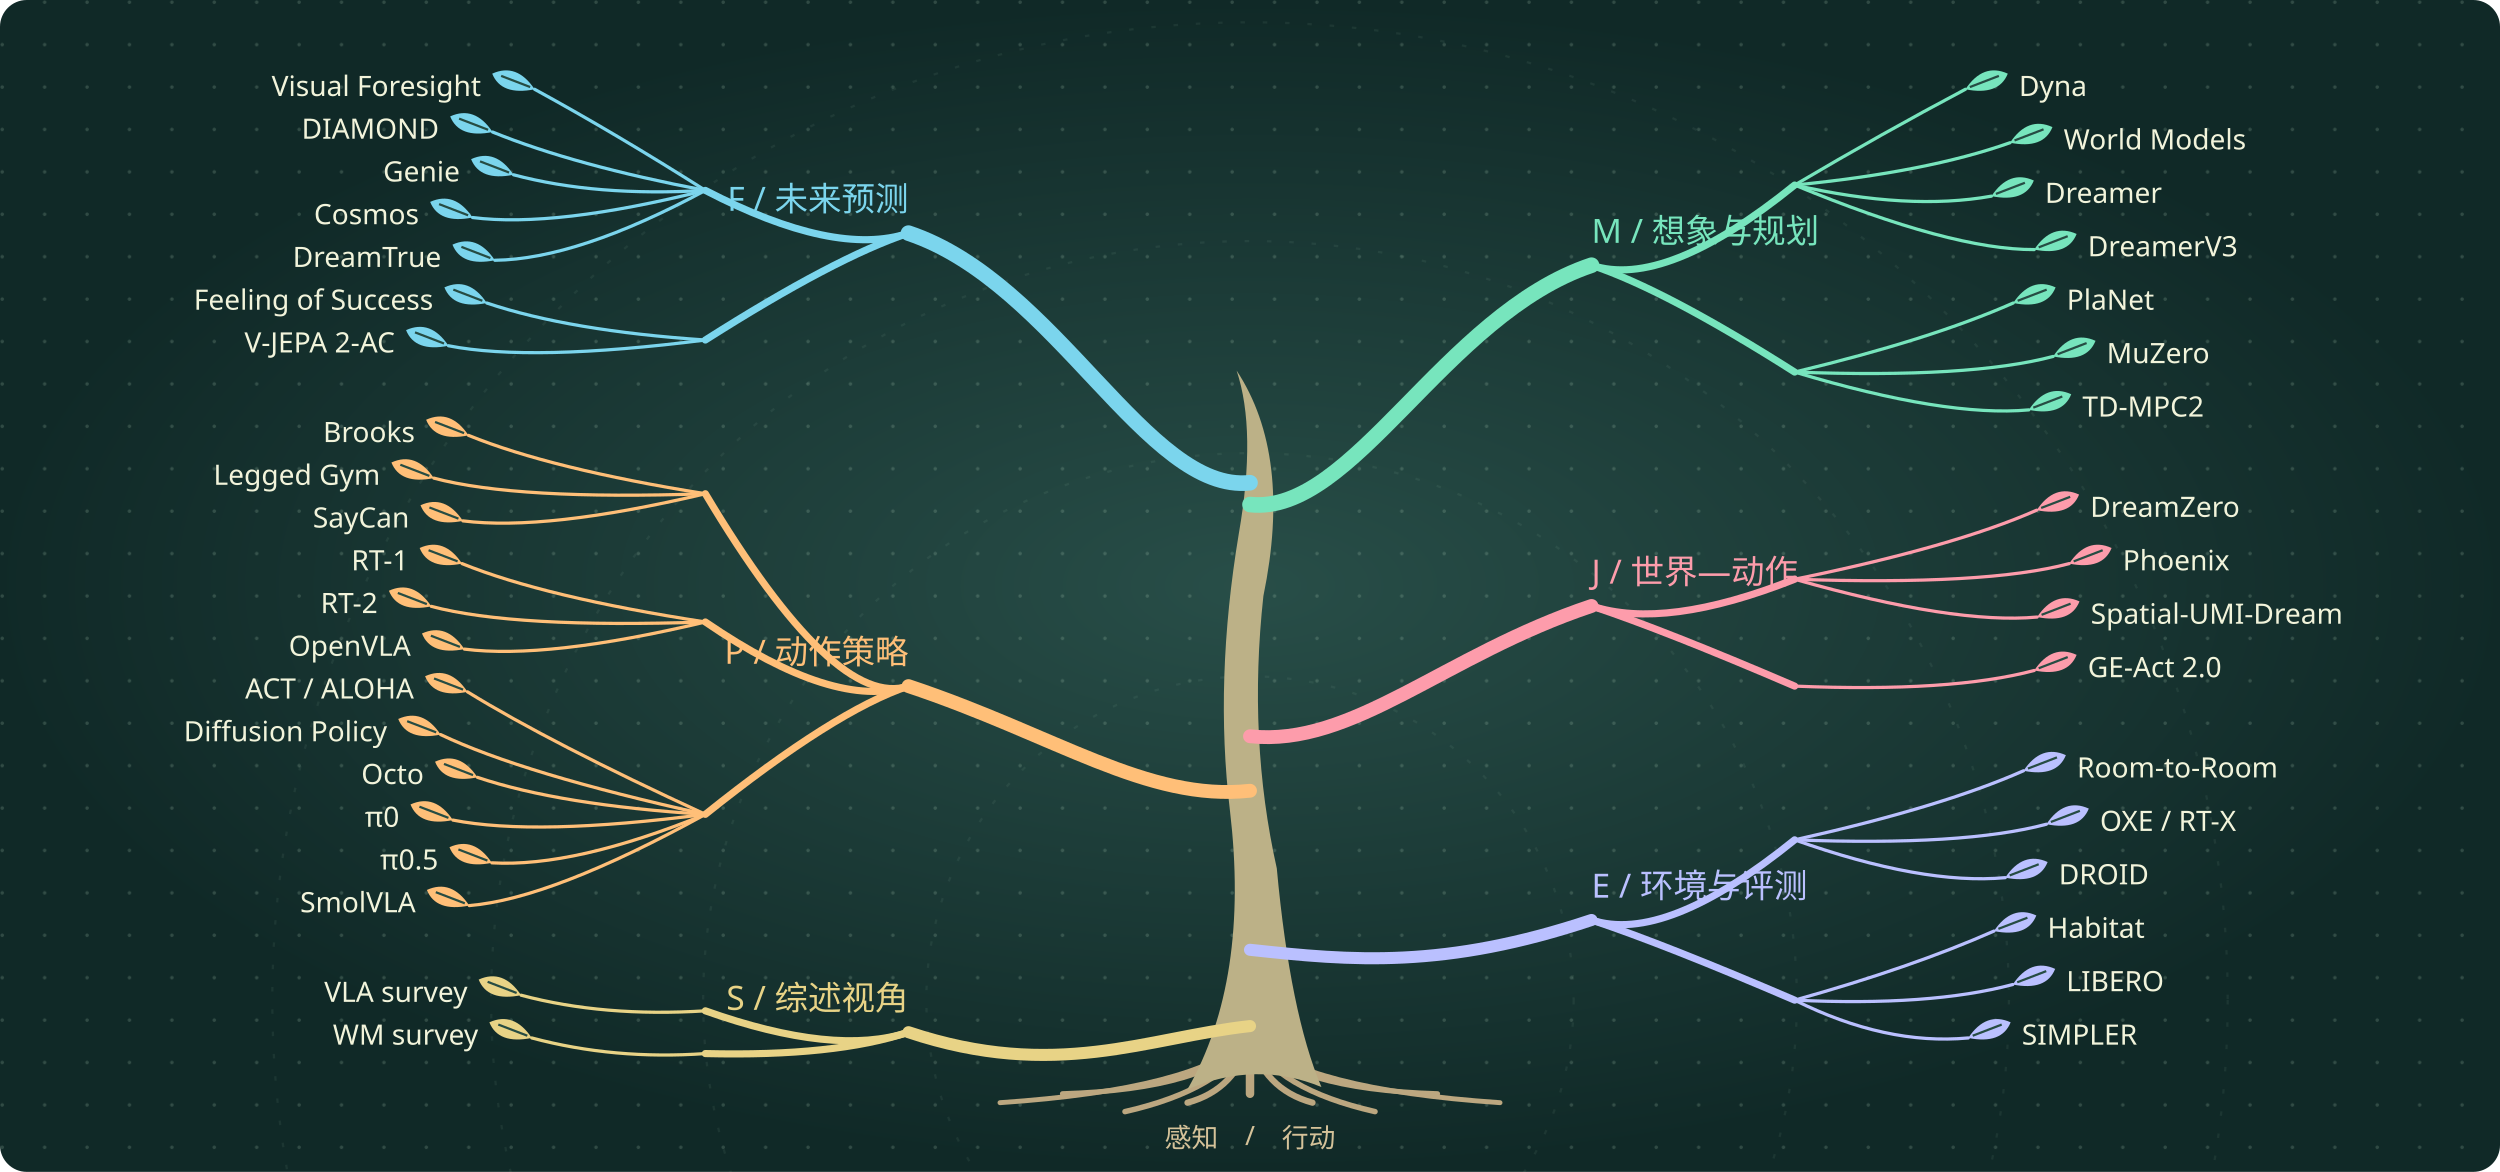
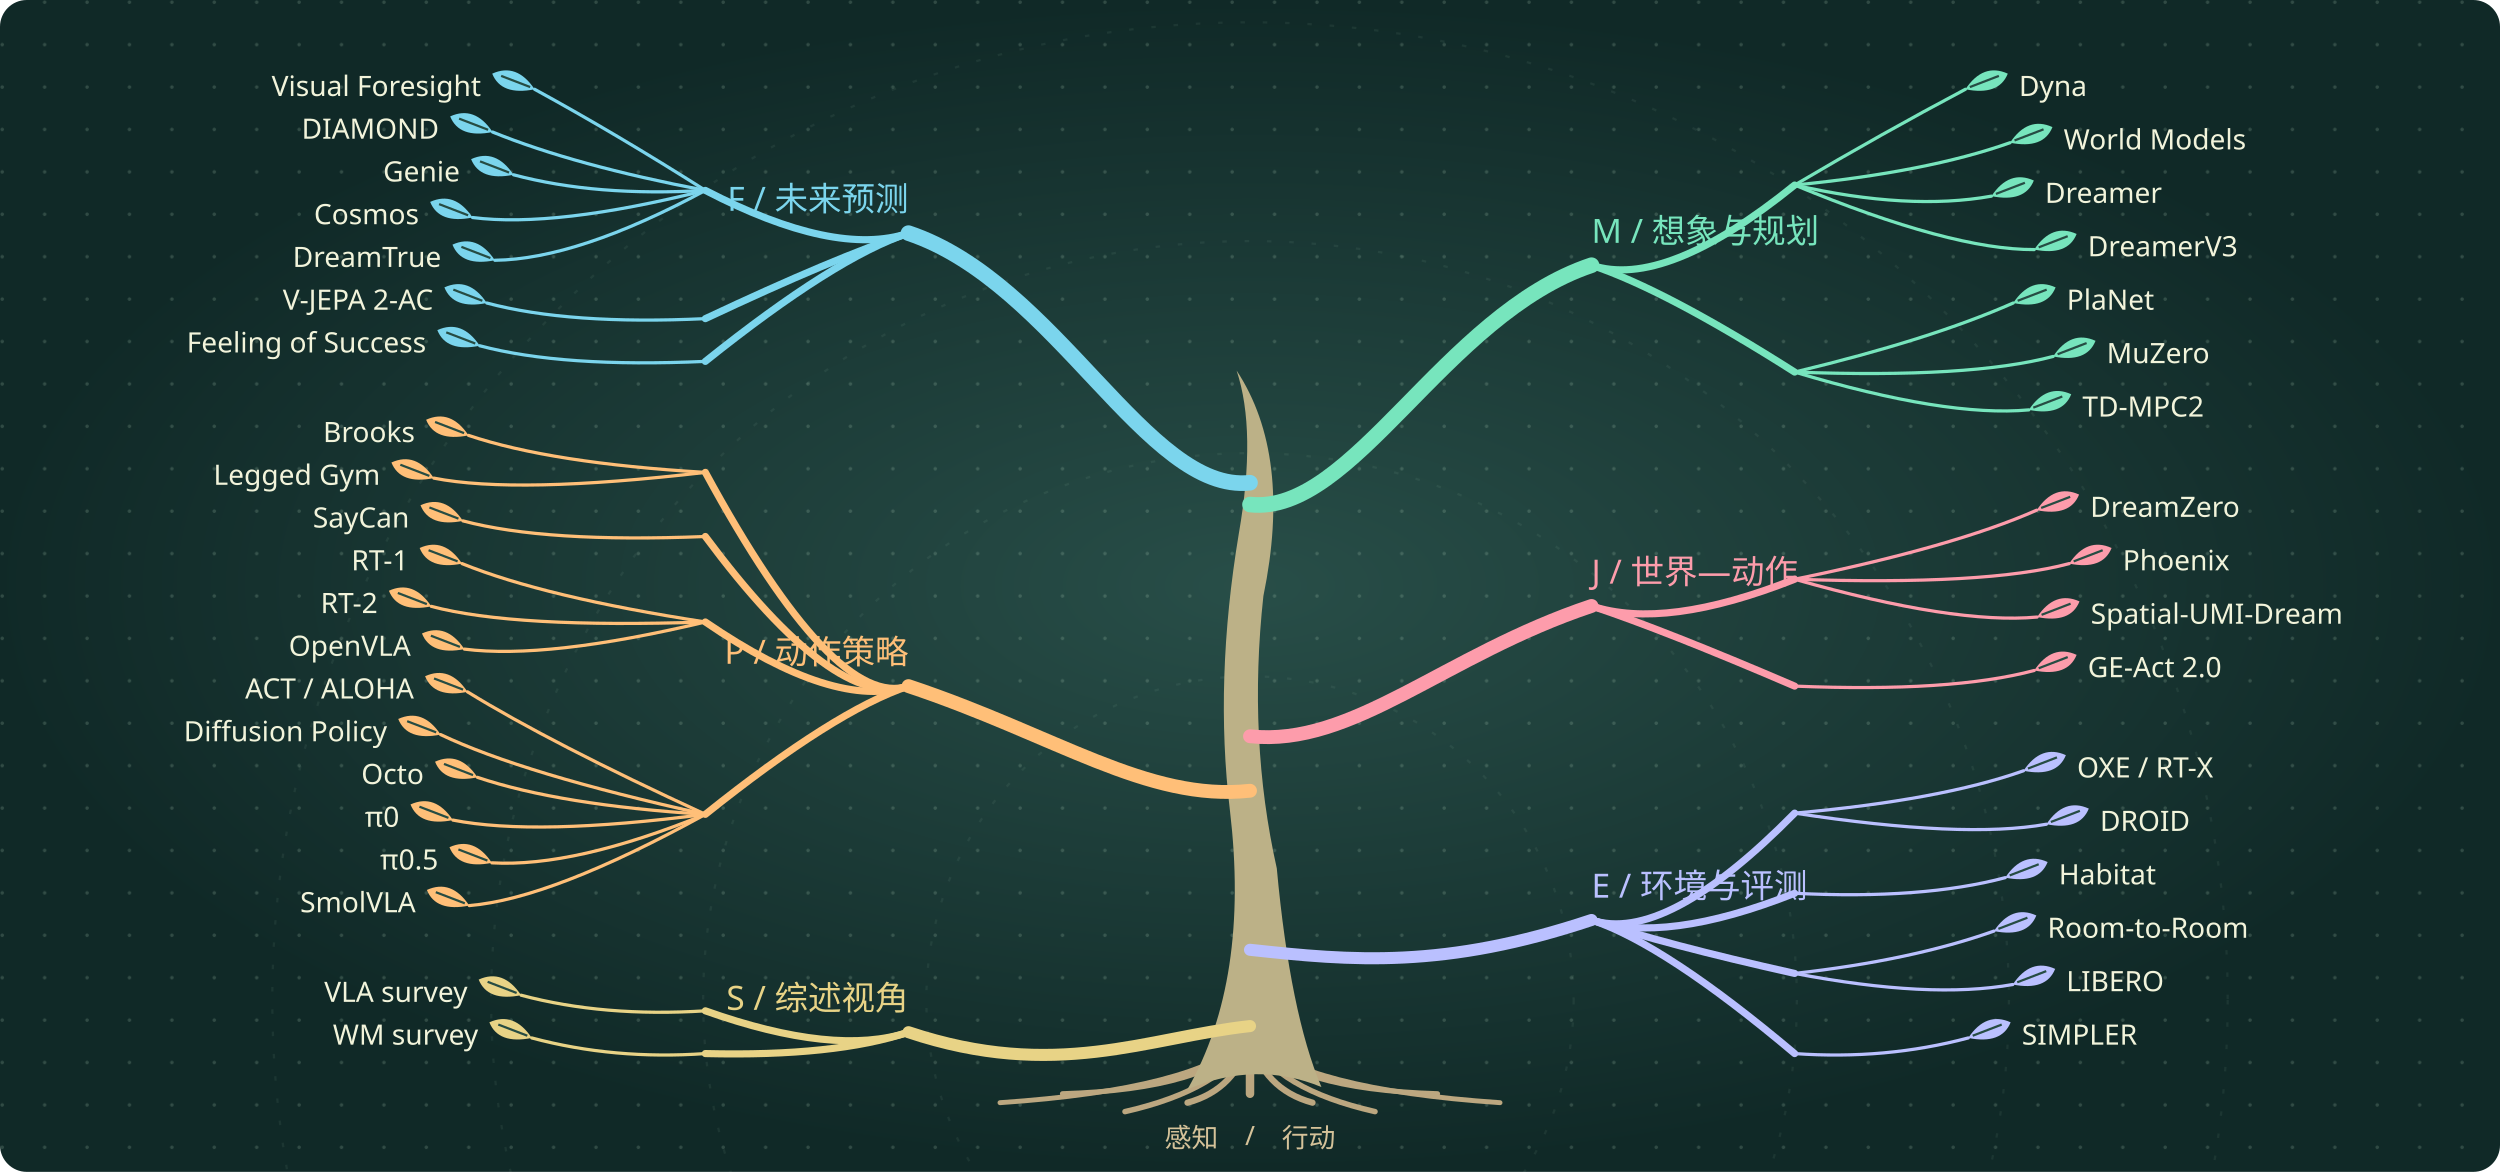
<svg xmlns="http://www.w3.org/2000/svg" class="atlas-plate" data-plate="canopy" width="1120" height="525" viewBox="0 0 1120 525" role="group" aria-label="方法家族生长树" font-family="system-ui,sans-serif">
  <defs>
    <radialGradient id="fog-canopy">
      <stop stop-color="#284e48" />
      <stop offset="1" stop-color="#102927" />
    </radialGradient>
    <pattern id="dots-canopy" width="19" height="19" patternUnits="userSpaceOnUse">
      <circle cx="1" cy="1" r=".8" fill="#bbd9c1" opacity=".19" />
    </pattern>
  </defs>
  <rect width="1120" height="525" rx="12" fill="url(#fog-canopy)" />
  <rect width="1120" height="525" rx="12" fill="url(#dots-canopy)" />
  <circle cx="560" cy="448" r="145" fill="none" stroke="#adcbb0" stroke-opacity=".08" stroke-dasharray="2 8" />
  <circle cx="560" cy="448" r="245" fill="none" stroke="#adcbb0" stroke-opacity=".08" stroke-dasharray="2 8" />
  <circle cx="560" cy="448" r="340" fill="none" stroke="#adcbb0" stroke-opacity=".08" stroke-dasharray="2 8" />
  <circle cx="560" cy="448" r="438" fill="none" stroke="#adcbb0" stroke-opacity=".08" stroke-dasharray="2 8" />
  <path d="M560 465 Q536 488 448 494" fill="none" stroke="#bca780" stroke-width="2.2" stroke-linecap="round" />
  <path d="M560 465 Q542 488 476 490" fill="none" stroke="#bca780" stroke-width="2.3" stroke-linecap="round" />
  <path d="M560 465 Q548 488 504 498" fill="none" stroke="#bca780" stroke-width="2.467" stroke-linecap="round" />
  <path d="M560 465 Q554 488 532 494" fill="none" stroke="#bca780" stroke-width="2.8" stroke-linecap="round" />
  <path d="M560 465 Q560 488 560 490" fill="none" stroke="#bca780" stroke-width="3.8" stroke-linecap="round" />
  <path d="M560 465 Q566 488 588 494" fill="none" stroke="#bca780" stroke-width="2.8" stroke-linecap="round" />
  <path d="M560 465 Q572 488 616 498" fill="none" stroke="#bca780" stroke-width="2.467" stroke-linecap="round" />
  <path d="M560 465 Q578 488 644 490" fill="none" stroke="#bca780" stroke-width="2.3" stroke-linecap="round" />
  <path d="M560 465 Q584 488 672 494" fill="none" stroke="#bca780" stroke-width="2.2" stroke-linecap="round" />
  <path d="M532 488Q560 439 551 363Q544 305 555 239Q563 193 554 166Q579 204 566 267Q559 331 572 389Q578 454 592 487Q563 475 532 488Z" fill="#bcb187" />
  <path d="M560 216.266 C514 221.266 473 126.45 407 104.45" fill="none" stroke="#7bd5ed" stroke-width="7" stroke-linecap="round" data-born="2016" data-f="F" class="wood" pathLength="1" />
  <path d="M407 104.45 Q374 115.45 316 85.3" fill="none" stroke="#7bd5ed" stroke-width="3.2" stroke-linecap="round" data-born="2016" data-f="F" class="wood" pathLength="1" />
  <path d="M316 85.3 Q276.512 60.231 239.512 40" fill="none" stroke="#7bd5ed" stroke-width="1.45" stroke-linecap="round" data-born="2016" data-f="F" class="wood" pathLength="1" />
  <path d="M316 85.3 Q257.677 74.21 220.677 59.15" fill="none" stroke="#7bd5ed" stroke-width="1.45" stroke-linecap="round" data-born="2024" data-f="F" class="wood" pathLength="1" />
  <path d="M316 85.3 Q267.055 88.19 230.055 78.3" fill="none" stroke="#7bd5ed" stroke-width="1.45" stroke-linecap="round" data-born="2024" data-f="F" class="wood" pathLength="1" />
  <path d="M316 85.3 Q248.71 102.169 211.71 97.45" fill="none" stroke="#7bd5ed" stroke-width="1.45" stroke-linecap="round" data-born="2025" data-f="F" class="wood" pathLength="1" />
  <path d="M316 85.3 Q258.703 116.149 221.703 116.6" fill="none" stroke="#7bd5ed" stroke-width="1.45" stroke-linecap="round" data-born="2026" data-f="F" class="wood" pathLength="1" />
-   <path d="M407 104.45 Q374 115.45 316 152.325" fill="none" stroke="#7bd5ed" stroke-width="3.2" stroke-linecap="round" data-born="2017" data-f="F" class="wood" pathLength="1" />
-   <path d="M316 152.325 Q255.089 148.225 218.089 135.75" fill="none" stroke="#7bd5ed" stroke-width="1.45" stroke-linecap="round" data-born="2017" data-f="F" class="wood" pathLength="1" />
-   <path d="M316 152.325 Q237.919 162.205 200.919 154.9" fill="none" stroke="#7bd5ed" stroke-width="1.45" stroke-linecap="round" data-born="2025" data-f="F" class="wood" pathLength="1" />
+   <path d="M407 104.45 Q374 115.45 316 142.75" fill="none" stroke="#7bd5ed" stroke-width="3.2" stroke-linecap="round" data-born="2025" data-f="F" class="wood" pathLength="1" />
+   <path d="M316 142.75 Q255.089 145.64 218.089 135.75" fill="none" stroke="#7bd5ed" stroke-width="1.45" stroke-linecap="round" data-born="2025" data-f="F" class="wood" pathLength="1" />
+   <path d="M407 104.45 Q374 115.45 316 161.9" fill="none" stroke="#7bd5ed" stroke-width="3.2" stroke-linecap="round" data-born="2017" data-f="F" class="wood" pathLength="1" />
+   <path d="M316 161.9 Q251.919 164.79 214.919 154.9" fill="none" stroke="#7bd5ed" stroke-width="1.45" stroke-linecap="round" data-born="2017" data-f="F" class="wood" pathLength="1" />
  <path d="M560 354.255 C514 359.255 473 329.375 407 307.375" fill="none" stroke="#ffbf78" stroke-width="6.2" stroke-linecap="round" data-born="1991" data-f="P" class="wood" pathLength="1" />
-   <path d="M407 307.375 Q374 318.375 316 221.2" fill="none" stroke="#ffbf78" stroke-width="3.2" stroke-linecap="round" data-born="1991" data-f="P" class="wood" pathLength="1" />
-   <path d="M316 221.2 Q246.899 210.111 209.899 195.05" fill="none" stroke="#ffbf78" stroke-width="1.45" stroke-linecap="round" data-born="1991" data-f="P" class="wood" pathLength="1" />
-   <path d="M316 221.2 Q231.351 224.09 194.351 214.2" fill="none" stroke="#ffbf78" stroke-width="1.45" stroke-linecap="round" data-born="2021" data-f="P" class="wood" pathLength="1" />
-   <path d="M316 221.2 Q244.382 238.07 207.382 233.35" fill="none" stroke="#ffbf78" stroke-width="1.45" stroke-linecap="round" data-born="2022" data-f="P" class="wood" pathLength="1" />
+   <path d="M407 307.375 Q374 318.375 316 211.625" fill="none" stroke="#ffbf78" stroke-width="3.2" stroke-linecap="round" data-born="1991" data-f="P" class="wood" pathLength="1" />
+   <path d="M316 211.625 Q246.899 207.525 209.899 195.05" fill="none" stroke="#ffbf78" stroke-width="1.45" stroke-linecap="round" data-born="1991" data-f="P" class="wood" pathLength="1" />
+   <path d="M316 211.625 Q231.351 221.505 194.351 214.2" fill="none" stroke="#ffbf78" stroke-width="1.45" stroke-linecap="round" data-born="2021" data-f="P" class="wood" pathLength="1" />
+   <path d="M407 307.375 Q374 318.375 316 240.35" fill="none" stroke="#ffbf78" stroke-width="3.2" stroke-linecap="round" data-born="2022" data-f="P" class="wood" pathLength="1" />
+   <path d="M316 240.35 Q244.382 243.24 207.382 233.35" fill="none" stroke="#ffbf78" stroke-width="1.45" stroke-linecap="round" data-born="2022" data-f="P" class="wood" pathLength="1" />
  <path d="M407 307.375 Q374 318.375 316 278.65" fill="none" stroke="#ffbf78" stroke-width="3.2" stroke-linecap="round" data-born="2022" data-f="P" class="wood" pathLength="1" />
  <path d="M316 278.65 Q244.005 267.561 207.005 252.5" fill="none" stroke="#ffbf78" stroke-width="1.45" stroke-linecap="round" data-born="2022" data-f="P" class="wood" pathLength="1" />
  <path d="M316 278.65 Q230.226 281.54 193.226 271.65" fill="none" stroke="#ffbf78" stroke-width="1.45" stroke-linecap="round" data-born="2023" data-f="P" class="wood" pathLength="1" />
  <path d="M316 278.65 Q245.041 295.519 208.041 290.8" fill="none" stroke="#ffbf78" stroke-width="1.45" stroke-linecap="round" data-born="2024" data-f="P" class="wood" pathLength="1" />
  <path d="M407 307.375 Q374 318.375 316 364.825" fill="none" stroke="#ffbf78" stroke-width="3.2" stroke-linecap="round" data-born="2023" data-f="P" class="wood" pathLength="1" />
  <path d="M316 364.825 Q246.44 332.766 209.44 309.95" fill="none" stroke="#ffbf78" stroke-width="1.45" stroke-linecap="round" data-born="2023" data-f="P" class="wood" pathLength="1" />
  <path d="M316 364.825 Q234.402 346.746 197.402 329.1" fill="none" stroke="#ffbf78" stroke-width="1.45" stroke-linecap="round" data-born="2023" data-f="P" class="wood" pathLength="1" />
  <path d="M316 364.825 Q250.901 360.725 213.901 348.25" fill="none" stroke="#ffbf78" stroke-width="1.45" stroke-linecap="round" data-born="2024" data-f="P" class="wood" pathLength="1" />
  <path d="M316 364.825 Q239.902 374.705 202.902 367.4" fill="none" stroke="#ffbf78" stroke-width="1.45" stroke-linecap="round" data-born="2024" data-f="P" class="wood" pathLength="1" />
  <path d="M316 364.825 Q257.362 388.684 220.362 386.55" fill="none" stroke="#ffbf78" stroke-width="1.45" stroke-linecap="round" data-born="2025" data-f="P" class="wood" pathLength="1" />
  <path d="M316 364.825 Q247.235 402.664 210.235 405.7" fill="none" stroke="#ffbf78" stroke-width="1.45" stroke-linecap="round" data-born="2025" data-f="P" class="wood" pathLength="1" />
  <path d="M560 459.689 C514 464.689 473 484.425 407 462.425" fill="none" stroke="#e8d386" stroke-width="5.4" stroke-linecap="round" data-born="2024" data-f="S" class="wood" pathLength="1" />
  <path d="M407 462.425 Q374 473.425 316 452.85" fill="none" stroke="#e8d386" stroke-width="3.2" stroke-linecap="round" data-born="2024" data-f="S" class="wood" pathLength="1" />
  <path d="M316 452.85 Q270.447 455.74 233.447 445.85" fill="none" stroke="#e8d386" stroke-width="1.45" stroke-linecap="round" data-born="2024" data-f="S" class="wood" pathLength="1" />
  <path d="M407 462.425 Q374 473.425 316 472" fill="none" stroke="#e8d386" stroke-width="3.2" stroke-linecap="round" data-born="2025" data-f="S" class="wood" pathLength="1" />
  <path d="M316 472 Q275.232 474.89 238.232 465" fill="none" stroke="#e8d386" stroke-width="1.45" stroke-linecap="round" data-born="2025" data-f="S" class="wood" pathLength="1" />
  <path d="M560 226.032 C606 231.032 647 140.812 713 118.812" fill="none" stroke="#77e5bd" stroke-width="7" stroke-linecap="round" data-born="1991" data-f="M" class="wood" pathLength="1" />
  <path d="M713 118.812 Q746 129.812 804 82.906" fill="none" stroke="#77e5bd" stroke-width="3.2" stroke-linecap="round" data-born="1991" data-f="M" class="wood" pathLength="1" />
  <path d="M804 82.906 Q843.488 59.585 880.488 40" fill="none" stroke="#77e5bd" stroke-width="1.45" stroke-linecap="round" data-born="1991" data-f="M" class="wood" pathLength="1" />
  <path d="M804 82.906 Q863.501 77.059 900.501 63.938" fill="none" stroke="#77e5bd" stroke-width="1.45" stroke-linecap="round" data-born="2018" data-f="M" class="wood" pathLength="1" />
  <path d="M804 82.906 Q855.156 94.533 892.156 87.875" fill="none" stroke="#77e5bd" stroke-width="1.45" stroke-linecap="round" data-born="2019" data-f="M" class="wood" pathLength="1" />
  <path d="M804 82.906 Q874.33 112.008 911.33 111.812" fill="none" stroke="#77e5bd" stroke-width="1.45" stroke-linecap="round" data-born="2023" data-f="M" class="wood" pathLength="1" />
  <path d="M713 118.812 Q746 129.812 804 166.688" fill="none" stroke="#77e5bd" stroke-width="3.2" stroke-linecap="round" data-born="2018" data-f="M" class="wood" pathLength="1" />
  <path d="M804 166.688 Q864.911 152.103 901.911 135.75" fill="none" stroke="#77e5bd" stroke-width="1.45" stroke-linecap="round" data-born="2018" data-f="M" class="wood" pathLength="1" />
  <path d="M804 166.688 Q882.799 169.577 919.799 159.688" fill="none" stroke="#77e5bd" stroke-width="1.45" stroke-linecap="round" data-born="2019" data-f="M" class="wood" pathLength="1" />
  <path d="M804 166.688 Q871.91 187.052 908.91 183.625" fill="none" stroke="#77e5bd" stroke-width="1.45" stroke-linecap="round" data-born="2023" data-f="M" class="wood" pathLength="1" />
  <path d="M560 329.839 C606 334.839 647 293.469 713 271.469" fill="none" stroke="#fd9cab" stroke-width="6.2" stroke-linecap="round" data-born="2026" data-f="J" class="wood" pathLength="1" />
  <path d="M713 271.469 Q746 282.469 804 259.5" fill="none" stroke="#fd9cab" stroke-width="3.2" stroke-linecap="round" data-born="2026" data-f="J" class="wood" pathLength="1" />
  <path d="M804 259.5 Q875.431 244.916 912.431 228.562" fill="none" stroke="#fd9cab" stroke-width="1.45" stroke-linecap="round" data-born="2026" data-f="J" class="wood" pathLength="1" />
  <path d="M804 259.5 Q889.995 262.39 926.995 252.5" fill="none" stroke="#fd9cab" stroke-width="1.45" stroke-linecap="round" data-born="2026" data-f="J" class="wood" pathLength="1" />
  <path d="M804 259.5 Q875.626 279.864 912.626 276.438" fill="none" stroke="#fd9cab" stroke-width="1.45" stroke-linecap="round" data-born="2026" data-f="J" class="wood" pathLength="1" />
  <path d="M713 271.469 Q746 282.469 804 307.375" fill="none" stroke="#fd9cab" stroke-width="3.2" stroke-linecap="round" data-born="2026" data-f="J" class="wood" pathLength="1" />
  <path d="M804 307.375 Q874.331 310.265 911.331 300.375" fill="none" stroke="#fd9cab" stroke-width="1.45" stroke-linecap="round" data-born="2026" data-f="J" class="wood" pathLength="1" />
  <path d="M560 425.506 C606 430.506 647 434.156 713 412.156" fill="none" stroke="#bac0ff" stroke-width="5.4" stroke-linecap="round" data-born="2017" data-f="E" class="wood" pathLength="1" />
-   <path d="M713 412.156 Q746 423.156 804 376.25" fill="none" stroke="#bac0ff" stroke-width="3.2" stroke-linecap="round" data-born="2017" data-f="E" class="wood" pathLength="1" />
-   <path d="M804 376.25 Q869.516 361.666 906.516 345.312" fill="none" stroke="#bac0ff" stroke-width="1.45" stroke-linecap="round" data-born="2017" data-f="E" class="wood" pathLength="1" />
-   <path d="M804 376.25 Q879.783 379.14 916.783 369.25" fill="none" stroke="#bac0ff" stroke-width="1.45" stroke-linecap="round" data-born="2023" data-f="E" class="wood" pathLength="1" />
-   <path d="M804 376.25 Q861.339 396.614 898.339 393.188" fill="none" stroke="#bac0ff" stroke-width="1.45" stroke-linecap="round" data-born="2024" data-f="E" class="wood" pathLength="1" />
-   <path d="M713 412.156 Q746 423.156 804 448.062" fill="none" stroke="#bac0ff" stroke-width="3.2" stroke-linecap="round" data-born="2019" data-f="E" class="wood" pathLength="1" />
-   <path d="M804 448.062 Q856.28 433.478 893.28 417.125" fill="none" stroke="#bac0ff" stroke-width="1.45" stroke-linecap="round" data-born="2019" data-f="E" class="wood" pathLength="1" />
-   <path d="M804 448.062 Q864.716 450.952 901.716 441.062" fill="none" stroke="#bac0ff" stroke-width="1.45" stroke-linecap="round" data-born="2023" data-f="E" class="wood" pathLength="1" />
-   <path d="M804 448.062 Q844.768 468.427 881.768 465" fill="none" stroke="#bac0ff" stroke-width="1.45" stroke-linecap="round" data-born="2024" data-f="E" class="wood" pathLength="1" />
+   <path d="M713 412.156 Q746 423.156 804 364.281" fill="none" stroke="#bac0ff" stroke-width="3.2" stroke-linecap="round" data-born="2023" data-f="E" class="wood" pathLength="1" />
+   <path d="M804 364.281 Q869.516 358.434 906.516 345.312" fill="none" stroke="#bac0ff" stroke-width="1.45" stroke-linecap="round" data-born="2023" data-f="E" class="wood" pathLength="1" />
+   <path d="M804 364.281 Q879.783 375.908 916.783 369.25" fill="none" stroke="#bac0ff" stroke-width="1.45" stroke-linecap="round" data-born="2024" data-f="E" class="wood" pathLength="1" />
+   <path d="M713 412.156 Q746 423.156 804 400.188" fill="none" stroke="#bac0ff" stroke-width="3.2" stroke-linecap="round" data-born="2019" data-f="E" class="wood" pathLength="1" />
+   <path d="M804 400.188 Q861.339 403.077 898.339 393.188" fill="none" stroke="#bac0ff" stroke-width="1.45" stroke-linecap="round" data-born="2019" data-f="E" class="wood" pathLength="1" />
+   <path d="M713 412.156 Q746 423.156 804 436.094" fill="none" stroke="#bac0ff" stroke-width="3.2" stroke-linecap="round" data-born="2017" data-f="E" class="wood" pathLength="1" />
+   <path d="M804 436.094 Q856.28 430.247 893.28 417.125" fill="none" stroke="#bac0ff" stroke-width="1.45" stroke-linecap="round" data-born="2017" data-f="E" class="wood" pathLength="1" />
+   <path d="M804 436.094 Q864.716 447.721 901.716 441.062" fill="none" stroke="#bac0ff" stroke-width="1.45" stroke-linecap="round" data-born="2023" data-f="E" class="wood" pathLength="1" />
+   <path d="M713 412.156 Q746 423.156 804 472" fill="none" stroke="#bac0ff" stroke-width="3.2" stroke-linecap="round" data-born="2024" data-f="E" class="wood" pathLength="1" />
+   <path d="M804 472 Q844.768 474.89 881.768 465" fill="none" stroke="#bac0ff" stroke-width="1.45" stroke-linecap="round" data-born="2024" data-f="E" class="wood" pathLength="1" />
  <g data-born="2016" data-f="F">
    <text x="407" y="94.45" text-anchor="end" fill="#7bd5ed" font-size="15">F / 未来预测</text>
  </g>
  <g data-born="1991" data-f="P">
    <text x="407" y="297.375" text-anchor="end" fill="#ffbf78" font-size="15">P / 动作策略</text>
  </g>
  <g data-born="2024" data-f="S">
    <text x="407" y="452.425" text-anchor="end" fill="#e8d386" font-size="15">S / 综述视角</text>
  </g>
  <g data-born="1991" data-f="M">
    <text x="713" y="108.812" text-anchor="start" fill="#77e5bd" font-size="15">M / 想象与规划</text>
  </g>
  <g data-born="2026" data-f="J">
    <text x="713" y="261.469" text-anchor="start" fill="#fd9cab" font-size="15">J / 世界—动作</text>
  </g>
  <g data-born="2017" data-f="E">
    <text x="713" y="402.156" text-anchor="start" fill="#bac0ff" font-size="15">E / 环境与评测</text>
  </g>
  <a class="specimen" href="#foresight" data-node="foresight" data-y="2016" data-f="F" transform="translate(239.5117 40)" aria-label="2016 · Deep Visual Foresight">
    <rect class="hit" fill="transparent" x="-165" y="-13" width="169" height="18" rx="4" />
    <g transform="scale(-1 1)">
      <path d="M0 0Q8 -12 19 -7Q15 3 0 0Z" fill="#7bd5ed" />
      <path d="M2 -1L15 -6" stroke="#264c43" stroke-width="1" />
    </g>
    <text x="-24" y="3" text-anchor="end" fill="#f2f4db" font-size="12.6">Visual Foresight</text>
  </a>
  <a class="specimen" href="#diamond" data-node="diamond" data-y="2024" data-f="F" transform="translate(220.6768 59.15)" aria-label="2024 · DIAMOND">
    <rect class="hit" fill="transparent" x="-165" y="-13" width="169" height="18" rx="4" />
    <g transform="scale(-1 1)">
      <path d="M0 0Q8 -12 19 -7Q15 3 0 0Z" fill="#7bd5ed" />
      <path d="M2 -1L15 -6" stroke="#264c43" stroke-width="1" />
    </g>
    <text x="-24" y="3" text-anchor="end" fill="#f2f4db" font-size="12.6">DIAMOND</text>
  </a>
  <a class="specimen" href="#genie" data-node="genie" data-y="2024" data-f="F" transform="translate(230.0548 78.3)" aria-label="2024 · Genie">
    <rect class="hit" fill="transparent" x="-165" y="-13" width="169" height="18" rx="4" />
    <g transform="scale(-1 1)">
      <path d="M0 0Q8 -12 19 -7Q15 3 0 0Z" fill="#7bd5ed" />
      <path d="M2 -1L15 -6" stroke="#264c43" stroke-width="1" />
    </g>
    <text x="-24" y="3" text-anchor="end" fill="#f2f4db" font-size="12.6">Genie</text>
  </a>
  <a class="specimen" href="#cosmos" data-node="cosmos" data-y="2025" data-f="F" transform="translate(211.7101 97.45)" aria-label="2025 · Cosmos World Foundation Model Platform">
    <rect class="hit" fill="transparent" x="-165" y="-13" width="169" height="18" rx="4" />
    <g transform="scale(-1 1)">
      <path d="M0 0Q8 -12 19 -7Q15 3 0 0Z" fill="#7bd5ed" />
      <path d="M2 -1L15 -6" stroke="#264c43" stroke-width="1" />
    </g>
    <text x="-24" y="3" text-anchor="end" fill="#f2f4db" font-size="12.6">Cosmos</text>
  </a>
  <a class="specimen" href="#dreamtrue" data-node="dreamtrue" data-y="2026" data-f="F" transform="translate(221.7029 116.6)" aria-label="2026 · DreamTrue">
    <rect class="hit" fill="transparent" x="-165" y="-13" width="169" height="18" rx="4" />
    <g transform="scale(-1 1)">
      <path d="M0 0Q8 -12 19 -7Q15 3 0 0Z" fill="#7bd5ed" />
      <path d="M2 -1L15 -6" stroke="#264c43" stroke-width="1" />
    </g>
    <text x="-24" y="3" text-anchor="end" fill="#f2f4db" font-size="12.6">DreamTrue</text>
  </a>
-   <a class="specimen" href="#touch" data-node="touch" data-y="2017" data-f="F" transform="translate(218.0891 135.75)" aria-label="2017 · The Feeling of Success">
+   <a class="specimen" href="#vjepa2" data-node="vjepa2" data-y="2025" data-f="F" transform="translate(218.0891 135.75)" aria-label="2025 · V-JEPA 2 / 2-AC">
+     <rect class="hit" fill="transparent" x="-165" y="-13" width="169" height="18" rx="4" />
+     <g transform="scale(-1 1)">
+       <path d="M0 0Q8 -12 19 -7Q15 3 0 0Z" fill="#7bd5ed" />
+       <path d="M2 -1L15 -6" stroke="#264c43" stroke-width="1" />
+     </g>
+     <text x="-24" y="3" text-anchor="end" fill="#f2f4db" font-size="12.6">V-JEPA 2-AC</text>
+   </a>
+   <a class="specimen" href="#touch" data-node="touch" data-y="2017" data-f="F" transform="translate(214.9188 154.9)" aria-label="2017 · The Feeling of Success">
    <rect class="hit" fill="transparent" x="-165" y="-13" width="169" height="18" rx="4" />
    <g transform="scale(-1 1)">
      <path d="M0 0Q8 -12 19 -7Q15 3 0 0Z" fill="#7bd5ed" />
      <path d="M2 -1L15 -6" stroke="#264c43" stroke-width="1" />
    </g>
    <text x="-24" y="3" text-anchor="end" fill="#f2f4db" font-size="12.6">Feeling of Success</text>
  </a>
-   <a class="specimen" href="#vjepa2" data-node="vjepa2" data-y="2025" data-f="F" transform="translate(200.9188 154.9)" aria-label="2025 · V-JEPA 2 / 2-AC">
-     <rect class="hit" fill="transparent" x="-165" y="-13" width="169" height="18" rx="4" />
-     <g transform="scale(-1 1)">
-       <path d="M0 0Q8 -12 19 -7Q15 3 0 0Z" fill="#7bd5ed" />
-       <path d="M2 -1L15 -6" stroke="#264c43" stroke-width="1" />
-     </g>
-     <text x="-24" y="3" text-anchor="end" fill="#f2f4db" font-size="12.6">V-JEPA 2-AC</text>
-   </a>
  <a class="specimen" href="#brooks" data-node="brooks" data-y="1991" data-f="P" transform="translate(209.8989 195.05)" aria-label="1991 · Intelligence without representation">
    <rect class="hit" fill="transparent" x="-165" y="-13" width="169" height="18" rx="4" />
    <g transform="scale(-1 1)">
      <path d="M0 0Q8 -12 19 -7Q15 3 0 0Z" fill="#ffbf78" />
      <path d="M2 -1L15 -6" stroke="#264c43" stroke-width="1" />
    </g>
    <text x="-24" y="3" text-anchor="end" fill="#f2f4db" font-size="12.6">Brooks</text>
  </a>
  <a class="specimen" href="#legged" data-node="legged" data-y="2021" data-f="P" transform="translate(194.3509 214.2)" aria-label="2021 · Learning to Walk in Minutes">
    <rect class="hit" fill="transparent" x="-165" y="-13" width="169" height="18" rx="4" />
    <g transform="scale(-1 1)">
      <path d="M0 0Q8 -12 19 -7Q15 3 0 0Z" fill="#ffbf78" />
      <path d="M2 -1L15 -6" stroke="#264c43" stroke-width="1" />
    </g>
    <text x="-24" y="3" text-anchor="end" fill="#f2f4db" font-size="12.6">Legged Gym</text>
  </a>
  <a class="specimen" href="#saycan" data-node="saycan" data-y="2022" data-f="P" transform="translate(207.3818 233.35)" aria-label="2022 · SayCan">
    <rect class="hit" fill="transparent" x="-165" y="-13" width="169" height="18" rx="4" />
    <g transform="scale(-1 1)">
      <path d="M0 0Q8 -12 19 -7Q15 3 0 0Z" fill="#ffbf78" />
      <path d="M2 -1L15 -6" stroke="#264c43" stroke-width="1" />
    </g>
    <text x="-24" y="3" text-anchor="end" fill="#f2f4db" font-size="12.6">SayCan</text>
  </a>
  <a class="specimen" href="#rt1" data-node="rt1" data-y="2022" data-f="P" transform="translate(207.0051 252.5)" aria-label="2022 · RT-1">
    <rect class="hit" fill="transparent" x="-165" y="-13" width="169" height="18" rx="4" />
    <g transform="scale(-1 1)">
      <path d="M0 0Q8 -12 19 -7Q15 3 0 0Z" fill="#ffbf78" />
      <path d="M2 -1L15 -6" stroke="#264c43" stroke-width="1" />
    </g>
    <text x="-24" y="3" text-anchor="end" fill="#f2f4db" font-size="12.6">RT-1</text>
  </a>
  <a class="specimen" href="#rt2" data-node="rt2" data-y="2023" data-f="P" transform="translate(193.226 271.65)" aria-label="2023 · RT-2">
    <rect class="hit" fill="transparent" x="-165" y="-13" width="169" height="18" rx="4" />
    <g transform="scale(-1 1)">
      <path d="M0 0Q8 -12 19 -7Q15 3 0 0Z" fill="#ffbf78" />
      <path d="M2 -1L15 -6" stroke="#264c43" stroke-width="1" />
    </g>
    <text x="-24" y="3" text-anchor="end" fill="#f2f4db" font-size="12.6">RT-2</text>
  </a>
  <a class="specimen" href="#openvla" data-node="openvla" data-y="2024" data-f="P" transform="translate(208.0414 290.8)" aria-label="2024 · OpenVLA">
    <rect class="hit" fill="transparent" x="-165" y="-13" width="169" height="18" rx="4" />
    <g transform="scale(-1 1)">
      <path d="M0 0Q8 -12 19 -7Q15 3 0 0Z" fill="#ffbf78" />
      <path d="M2 -1L15 -6" stroke="#264c43" stroke-width="1" />
    </g>
    <text x="-24" y="3" text-anchor="end" fill="#f2f4db" font-size="12.6">OpenVLA</text>
  </a>
  <a class="specimen" href="#act" data-node="act" data-y="2023" data-f="P" transform="translate(209.44 309.95)" aria-label="2023 · ACT / ALOHA">
    <rect class="hit" fill="transparent" x="-165" y="-13" width="169" height="18" rx="4" />
    <g transform="scale(-1 1)">
      <path d="M0 0Q8 -12 19 -7Q15 3 0 0Z" fill="#ffbf78" />
      <path d="M2 -1L15 -6" stroke="#264c43" stroke-width="1" />
    </g>
    <text x="-24" y="3" text-anchor="end" fill="#f2f4db" font-size="12.6">ACT / ALOHA</text>
  </a>
  <a class="specimen" href="#diffusion-policy" data-node="diffusion-policy" data-y="2023" data-f="P" transform="translate(197.4023 329.1)" aria-label="2023 · Diffusion Policy">
    <rect class="hit" fill="transparent" x="-165" y="-13" width="169" height="18" rx="4" />
    <g transform="scale(-1 1)">
      <path d="M0 0Q8 -12 19 -7Q15 3 0 0Z" fill="#ffbf78" />
      <path d="M2 -1L15 -6" stroke="#264c43" stroke-width="1" />
    </g>
    <text x="-24" y="3" text-anchor="end" fill="#f2f4db" font-size="12.6">Diffusion Policy</text>
  </a>
  <a class="specimen" href="#octo" data-node="octo" data-y="2024" data-f="P" transform="translate(213.9011 348.25)" aria-label="2024 · Octo">
    <rect class="hit" fill="transparent" x="-165" y="-13" width="169" height="18" rx="4" />
    <g transform="scale(-1 1)">
      <path d="M0 0Q8 -12 19 -7Q15 3 0 0Z" fill="#ffbf78" />
      <path d="M2 -1L15 -6" stroke="#264c43" stroke-width="1" />
    </g>
    <text x="-24" y="3" text-anchor="end" fill="#f2f4db" font-size="12.6">Octo</text>
  </a>
  <a class="specimen" href="#pi0" data-node="pi0" data-y="2024" data-f="P" transform="translate(202.9017 367.4)" aria-label="2024 · π0">
    <rect class="hit" fill="transparent" x="-165" y="-13" width="169" height="18" rx="4" />
    <g transform="scale(-1 1)">
      <path d="M0 0Q8 -12 19 -7Q15 3 0 0Z" fill="#ffbf78" />
      <path d="M2 -1L15 -6" stroke="#264c43" stroke-width="1" />
    </g>
    <text x="-24" y="3" text-anchor="end" fill="#f2f4db" font-size="12.6">π0</text>
  </a>
  <a class="specimen" href="#pi05" data-node="pi05" data-y="2025" data-f="P" transform="translate(220.3623 386.55)" aria-label="2025 · π0.5">
    <rect class="hit" fill="transparent" x="-165" y="-13" width="169" height="18" rx="4" />
    <g transform="scale(-1 1)">
      <path d="M0 0Q8 -12 19 -7Q15 3 0 0Z" fill="#ffbf78" />
      <path d="M2 -1L15 -6" stroke="#264c43" stroke-width="1" />
    </g>
    <text x="-24" y="3" text-anchor="end" fill="#f2f4db" font-size="12.6">π0.5</text>
  </a>
  <a class="specimen" href="#smolvla" data-node="smolvla" data-y="2025" data-f="P" transform="translate(210.2349 405.7)" aria-label="2025 · SmolVLA">
    <rect class="hit" fill="transparent" x="-165" y="-13" width="169" height="18" rx="4" />
    <g transform="scale(-1 1)">
      <path d="M0 0Q8 -12 19 -7Q15 3 0 0Z" fill="#ffbf78" />
      <path d="M2 -1L15 -6" stroke="#264c43" stroke-width="1" />
    </g>
    <text x="-24" y="3" text-anchor="end" fill="#f2f4db" font-size="12.6">SmolVLA</text>
  </a>
  <a class="specimen" href="#survey-vla" data-node="survey-vla" data-y="2024" data-f="S" transform="translate(233.4468 445.85)" aria-label="2024 · A Survey on Vision-Language-Action Models for Embodied AI">
    <rect class="hit" fill="transparent" x="-165" y="-13" width="169" height="18" rx="4" />
    <g transform="scale(-1 1)">
      <path d="M0 0Q8 -12 19 -7Q15 3 0 0Z" fill="#e8d386" />
      <path d="M2 -1L15 -6" stroke="#264c43" stroke-width="1" />
    </g>
    <text x="-24" y="3" text-anchor="end" fill="#f2f4db" font-size="12.6">VLA survey</text>
  </a>
  <a class="specimen" href="#survey-wm" data-node="survey-wm" data-y="2025" data-f="S" transform="translate(238.2325 465)" aria-label="2025 · A Comprehensive Survey on World Models for Embodied AI">
    <rect class="hit" fill="transparent" x="-165" y="-13" width="169" height="18" rx="4" />
    <g transform="scale(-1 1)">
      <path d="M0 0Q8 -12 19 -7Q15 3 0 0Z" fill="#e8d386" />
      <path d="M2 -1L15 -6" stroke="#264c43" stroke-width="1" />
    </g>
    <text x="-24" y="3" text-anchor="end" fill="#f2f4db" font-size="12.6">WM survey</text>
  </a>
  <a class="specimen" href="#dyna" data-node="dyna" data-y="1991" data-f="M" transform="translate(880.4883 40)" aria-label="1991 · Dyna">
    <rect class="hit" fill="transparent" x="-4" y="-13" width="169" height="18" rx="4" />
    <g transform="scale(1 1)">
      <path d="M0 0Q8 -12 19 -7Q15 3 0 0Z" fill="#77e5bd" />
      <path d="M2 -1L15 -6" stroke="#264c43" stroke-width="1" />
    </g>
    <text x="24" y="3" text-anchor="start" fill="#f2f4db" font-size="12.6">Dyna</text>
  </a>
  <a class="specimen" href="#world-models" data-node="world-models" data-y="2018" data-f="M" transform="translate(900.5013 63.9375)" aria-label="2018 · World Models">
    <rect class="hit" fill="transparent" x="-4" y="-13" width="169" height="18" rx="4" />
    <g transform="scale(1 1)">
      <path d="M0 0Q8 -12 19 -7Q15 3 0 0Z" fill="#77e5bd" />
      <path d="M2 -1L15 -6" stroke="#264c43" stroke-width="1" />
    </g>
    <text x="24" y="3" text-anchor="start" fill="#f2f4db" font-size="12.6">World Models</text>
  </a>
  <a class="specimen" href="#dreamer" data-node="dreamer" data-y="2019" data-f="M" transform="translate(892.1561 87.875)" aria-label="2019 · Dreamer">
    <rect class="hit" fill="transparent" x="-4" y="-13" width="169" height="18" rx="4" />
    <g transform="scale(1 1)">
      <path d="M0 0Q8 -12 19 -7Q15 3 0 0Z" fill="#77e5bd" />
      <path d="M2 -1L15 -6" stroke="#264c43" stroke-width="1" />
    </g>
    <text x="24" y="3" text-anchor="start" fill="#f2f4db" font-size="12.6">Dreamer</text>
  </a>
  <a class="specimen" href="#dreamerv3" data-node="dreamerv3" data-y="2023" data-f="M" transform="translate(911.3301 111.8125)" aria-label="2023 · DreamerV3">
    <rect class="hit" fill="transparent" x="-4" y="-13" width="169" height="18" rx="4" />
    <g transform="scale(1 1)">
      <path d="M0 0Q8 -12 19 -7Q15 3 0 0Z" fill="#77e5bd" />
      <path d="M2 -1L15 -6" stroke="#264c43" stroke-width="1" />
    </g>
    <text x="24" y="3" text-anchor="start" fill="#f2f4db" font-size="12.6">DreamerV3</text>
  </a>
  <a class="specimen" href="#planet" data-node="planet" data-y="2018" data-f="M" transform="translate(901.9109 135.75)" aria-label="2018 · PlaNet">
    <rect class="hit" fill="transparent" x="-4" y="-13" width="169" height="18" rx="4" />
    <g transform="scale(1 1)">
      <path d="M0 0Q8 -12 19 -7Q15 3 0 0Z" fill="#77e5bd" />
      <path d="M2 -1L15 -6" stroke="#264c43" stroke-width="1" />
    </g>
    <text x="24" y="3" text-anchor="start" fill="#f2f4db" font-size="12.6">PlaNet</text>
  </a>
  <a class="specimen" href="#muzero" data-node="muzero" data-y="2019" data-f="M" transform="translate(919.7991 159.6875)" aria-label="2019 · MuZero">
    <rect class="hit" fill="transparent" x="-4" y="-13" width="169" height="18" rx="4" />
    <g transform="scale(1 1)">
      <path d="M0 0Q8 -12 19 -7Q15 3 0 0Z" fill="#77e5bd" />
      <path d="M2 -1L15 -6" stroke="#264c43" stroke-width="1" />
    </g>
    <text x="24" y="3" text-anchor="start" fill="#f2f4db" font-size="12.6">MuZero</text>
  </a>
  <a class="specimen" href="#tdmpc2" data-node="tdmpc2" data-y="2023" data-f="M" transform="translate(908.9104 183.625)" aria-label="2023 · TD-MPC2">
    <rect class="hit" fill="transparent" x="-4" y="-13" width="169" height="18" rx="4" />
    <g transform="scale(1 1)">
      <path d="M0 0Q8 -12 19 -7Q15 3 0 0Z" fill="#77e5bd" />
      <path d="M2 -1L15 -6" stroke="#264c43" stroke-width="1" />
    </g>
    <text x="24" y="3" text-anchor="start" fill="#f2f4db" font-size="12.6">TD-MPC2</text>
  </a>
  <a class="specimen" href="#dreamzero" data-node="dreamzero" data-y="2026" data-f="J" transform="translate(912.431 228.5625)" aria-label="2026 · DreamZero">
    <rect class="hit" fill="transparent" x="-4" y="-13" width="169" height="18" rx="4" />
    <g transform="scale(1 1)">
      <path d="M0 0Q8 -12 19 -7Q15 3 0 0Z" fill="#fd9cab" />
      <path d="M2 -1L15 -6" stroke="#264c43" stroke-width="1" />
    </g>
    <text x="24" y="3" text-anchor="start" fill="#f2f4db" font-size="12.6">DreamZero</text>
  </a>
  <a class="specimen" href="#phoenix" data-node="phoenix" data-y="2026" data-f="J" transform="translate(926.9949 252.5)" aria-label="2026 · Phoenix">
    <rect class="hit" fill="transparent" x="-4" y="-13" width="169" height="18" rx="4" />
    <g transform="scale(1 1)">
      <path d="M0 0Q8 -12 19 -7Q15 3 0 0Z" fill="#fd9cab" />
      <path d="M2 -1L15 -6" stroke="#264c43" stroke-width="1" />
    </g>
    <text x="24" y="3" text-anchor="start" fill="#f2f4db" font-size="12.6">Phoenix</text>
  </a>
  <a class="specimen" href="#spatialumi" data-node="spatialumi" data-y="2026" data-f="J" transform="translate(912.6256 276.4375)" aria-label="2026 · Spatial-UMI-Dream">
    <rect class="hit" fill="transparent" x="-4" y="-13" width="169" height="18" rx="4" />
    <g transform="scale(1 1)">
      <path d="M0 0Q8 -12 19 -7Q15 3 0 0Z" fill="#fd9cab" />
      <path d="M2 -1L15 -6" stroke="#264c43" stroke-width="1" />
    </g>
    <text x="24" y="3" text-anchor="start" fill="#f2f4db" font-size="12.6">Spatial-UMI-Dream</text>
  </a>
  <a class="specimen" href="#geact" data-node="geact" data-y="2026" data-f="J" transform="translate(911.3312 300.375)" aria-label="2026 · GE-Act 2.0">
    <rect class="hit" fill="transparent" x="-4" y="-13" width="169" height="18" rx="4" />
    <g transform="scale(1 1)">
      <path d="M0 0Q8 -12 19 -7Q15 3 0 0Z" fill="#fd9cab" />
      <path d="M2 -1L15 -6" stroke="#264c43" stroke-width="1" />
    </g>
    <text x="24" y="3" text-anchor="start" fill="#f2f4db" font-size="12.6">GE-Act 2.0</text>
  </a>
-   <a class="specimen" href="#r2r" data-node="r2r" data-y="2017" data-f="E" transform="translate(906.5157 345.3125)" aria-label="2017 · Room-to-Room / VLN">
+   <a class="specimen" href="#oxe" data-node="oxe" data-y="2023" data-f="E" transform="translate(906.5157 345.3125)" aria-label="2023 · Open X-Embodiment / RT-X">
+     <rect class="hit" fill="transparent" x="-4" y="-13" width="169" height="18" rx="4" />
+     <g transform="scale(1 1)">
+       <path d="M0 0Q8 -12 19 -7Q15 3 0 0Z" fill="#bac0ff" />
+       <path d="M2 -1L15 -6" stroke="#264c43" stroke-width="1" />
+     </g>
+     <text x="24" y="3" text-anchor="start" fill="#f2f4db" font-size="12.6">OXE / RT-X</text>
+   </a>
+   <a class="specimen" href="#droid" data-node="droid" data-y="2024" data-f="E" transform="translate(916.7833 369.25)" aria-label="2024 · DROID">
+     <rect class="hit" fill="transparent" x="-4" y="-13" width="169" height="18" rx="4" />
+     <g transform="scale(1 1)">
+       <path d="M0 0Q8 -12 19 -7Q15 3 0 0Z" fill="#bac0ff" />
+       <path d="M2 -1L15 -6" stroke="#264c43" stroke-width="1" />
+     </g>
+     <text x="24" y="3" text-anchor="start" fill="#f2f4db" font-size="12.6">DROID</text>
+   </a>
+   <a class="specimen" href="#habitat" data-node="habitat" data-y="2019" data-f="E" transform="translate(898.3394 393.1875)" aria-label="2019 · Habitat">
+     <rect class="hit" fill="transparent" x="-4" y="-13" width="169" height="18" rx="4" />
+     <g transform="scale(1 1)">
+       <path d="M0 0Q8 -12 19 -7Q15 3 0 0Z" fill="#bac0ff" />
+       <path d="M2 -1L15 -6" stroke="#264c43" stroke-width="1" />
+     </g>
+     <text x="24" y="3" text-anchor="start" fill="#f2f4db" font-size="12.6">Habitat</text>
+   </a>
+   <a class="specimen" href="#r2r" data-node="r2r" data-y="2017" data-f="E" transform="translate(893.2805 417.125)" aria-label="2017 · Room-to-Room / VLN">
    <rect class="hit" fill="transparent" x="-4" y="-13" width="169" height="18" rx="4" />
    <g transform="scale(1 1)">
      <path d="M0 0Q8 -12 19 -7Q15 3 0 0Z" fill="#bac0ff" />
      <path d="M2 -1L15 -6" stroke="#264c43" stroke-width="1" />
    </g>
    <text x="24" y="3" text-anchor="start" fill="#f2f4db" font-size="12.6">Room-to-Room</text>
-   </a>
-   <a class="specimen" href="#oxe" data-node="oxe" data-y="2023" data-f="E" transform="translate(916.7833 369.25)" aria-label="2023 · Open X-Embodiment / RT-X">
-     <rect class="hit" fill="transparent" x="-4" y="-13" width="169" height="18" rx="4" />
-     <g transform="scale(1 1)">
-       <path d="M0 0Q8 -12 19 -7Q15 3 0 0Z" fill="#bac0ff" />
-       <path d="M2 -1L15 -6" stroke="#264c43" stroke-width="1" />
-     </g>
-     <text x="24" y="3" text-anchor="start" fill="#f2f4db" font-size="12.6">OXE / RT-X</text>
-   </a>
-   <a class="specimen" href="#droid" data-node="droid" data-y="2024" data-f="E" transform="translate(898.3394 393.1875)" aria-label="2024 · DROID">
-     <rect class="hit" fill="transparent" x="-4" y="-13" width="169" height="18" rx="4" />
-     <g transform="scale(1 1)">
-       <path d="M0 0Q8 -12 19 -7Q15 3 0 0Z" fill="#bac0ff" />
-       <path d="M2 -1L15 -6" stroke="#264c43" stroke-width="1" />
-     </g>
-     <text x="24" y="3" text-anchor="start" fill="#f2f4db" font-size="12.6">DROID</text>
-   </a>
-   <a class="specimen" href="#habitat" data-node="habitat" data-y="2019" data-f="E" transform="translate(893.2805 417.125)" aria-label="2019 · Habitat">
-     <rect class="hit" fill="transparent" x="-4" y="-13" width="169" height="18" rx="4" />
-     <g transform="scale(1 1)">
-       <path d="M0 0Q8 -12 19 -7Q15 3 0 0Z" fill="#bac0ff" />
-       <path d="M2 -1L15 -6" stroke="#264c43" stroke-width="1" />
-     </g>
-     <text x="24" y="3" text-anchor="start" fill="#f2f4db" font-size="12.6">Habitat</text>
  </a>
  <a class="specimen" href="#libero" data-node="libero" data-y="2023" data-f="E" transform="translate(901.7162 441.0625)" aria-label="2023 · LIBERO">
    <rect class="hit" fill="transparent" x="-4" y="-13" width="169" height="18" rx="4" />
    <g transform="scale(1 1)">
      <path d="M0 0Q8 -12 19 -7Q15 3 0 0Z" fill="#bac0ff" />
      <path d="M2 -1L15 -6" stroke="#264c43" stroke-width="1" />
    </g>
    <text x="24" y="3" text-anchor="start" fill="#f2f4db" font-size="12.6">LIBERO</text>
  </a>
  <a class="specimen" href="#simpler" data-node="simpler" data-y="2024" data-f="E" transform="translate(881.7675 465)" aria-label="2024 · SIMPLER">
    <rect class="hit" fill="transparent" x="-4" y="-13" width="169" height="18" rx="4" />
    <g transform="scale(1 1)">
      <path d="M0 0Q8 -12 19 -7Q15 3 0 0Z" fill="#bac0ff" />
      <path d="M2 -1L15 -6" stroke="#264c43" stroke-width="1" />
    </g>
    <text x="24" y="3" text-anchor="start" fill="#f2f4db" font-size="12.6">SIMPLER</text>
  </a>
  <text x="560" y="514" text-anchor="middle" fill="#d5c299" font-size="12">感知　/　行动</text>
</svg>
